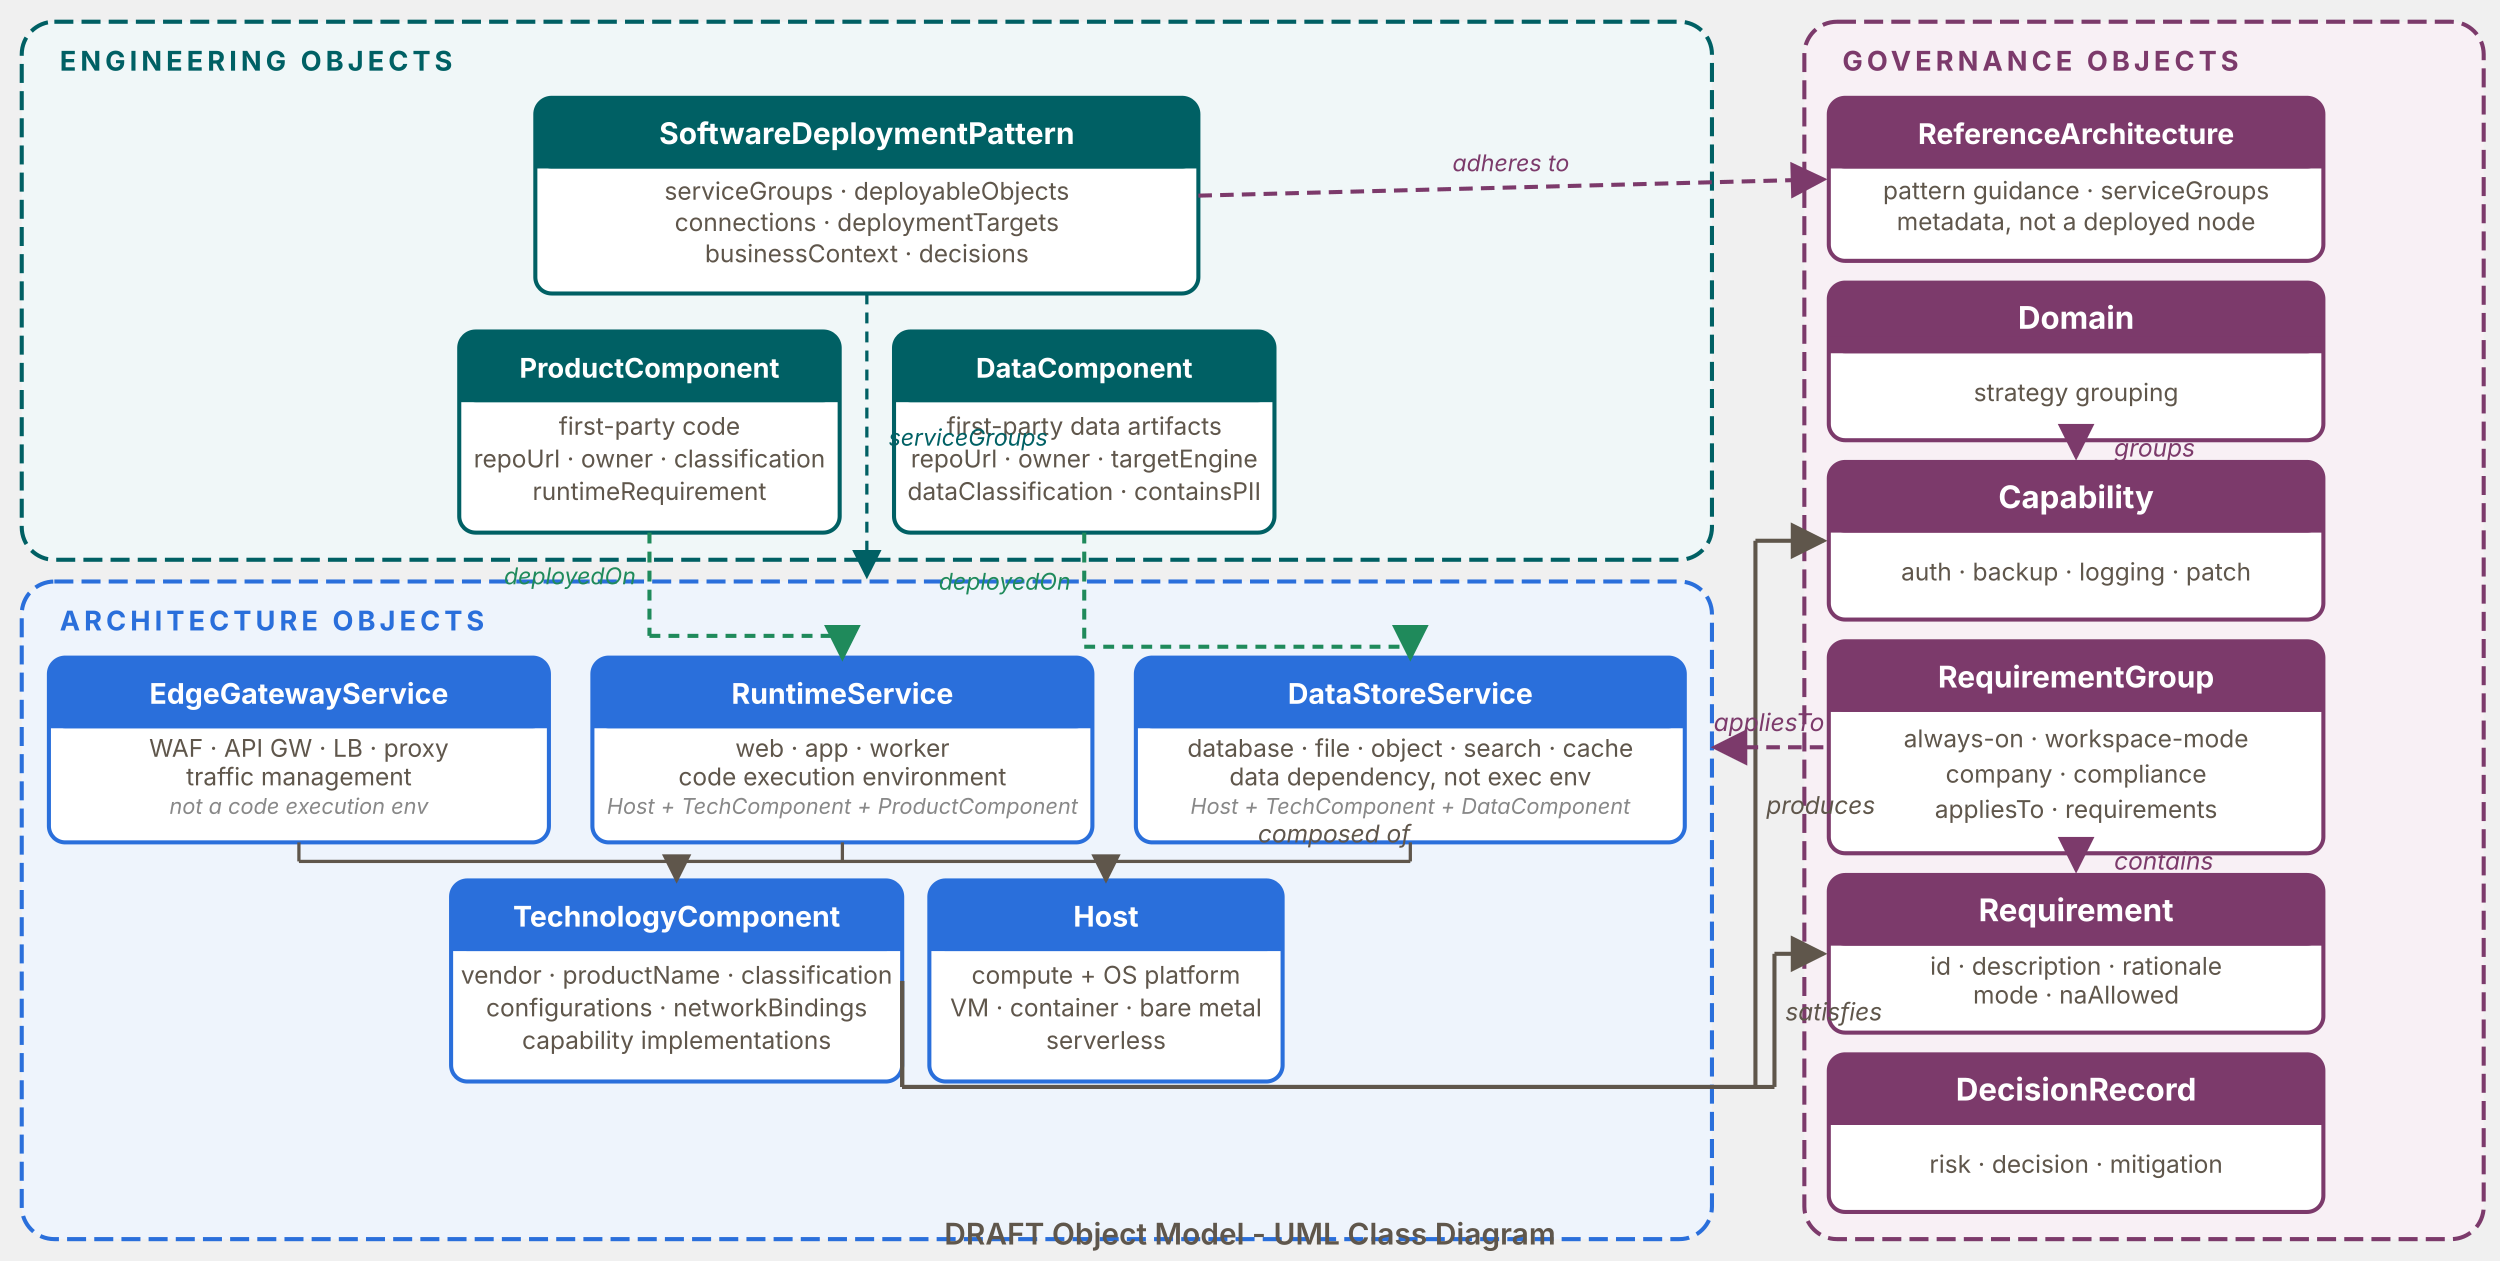
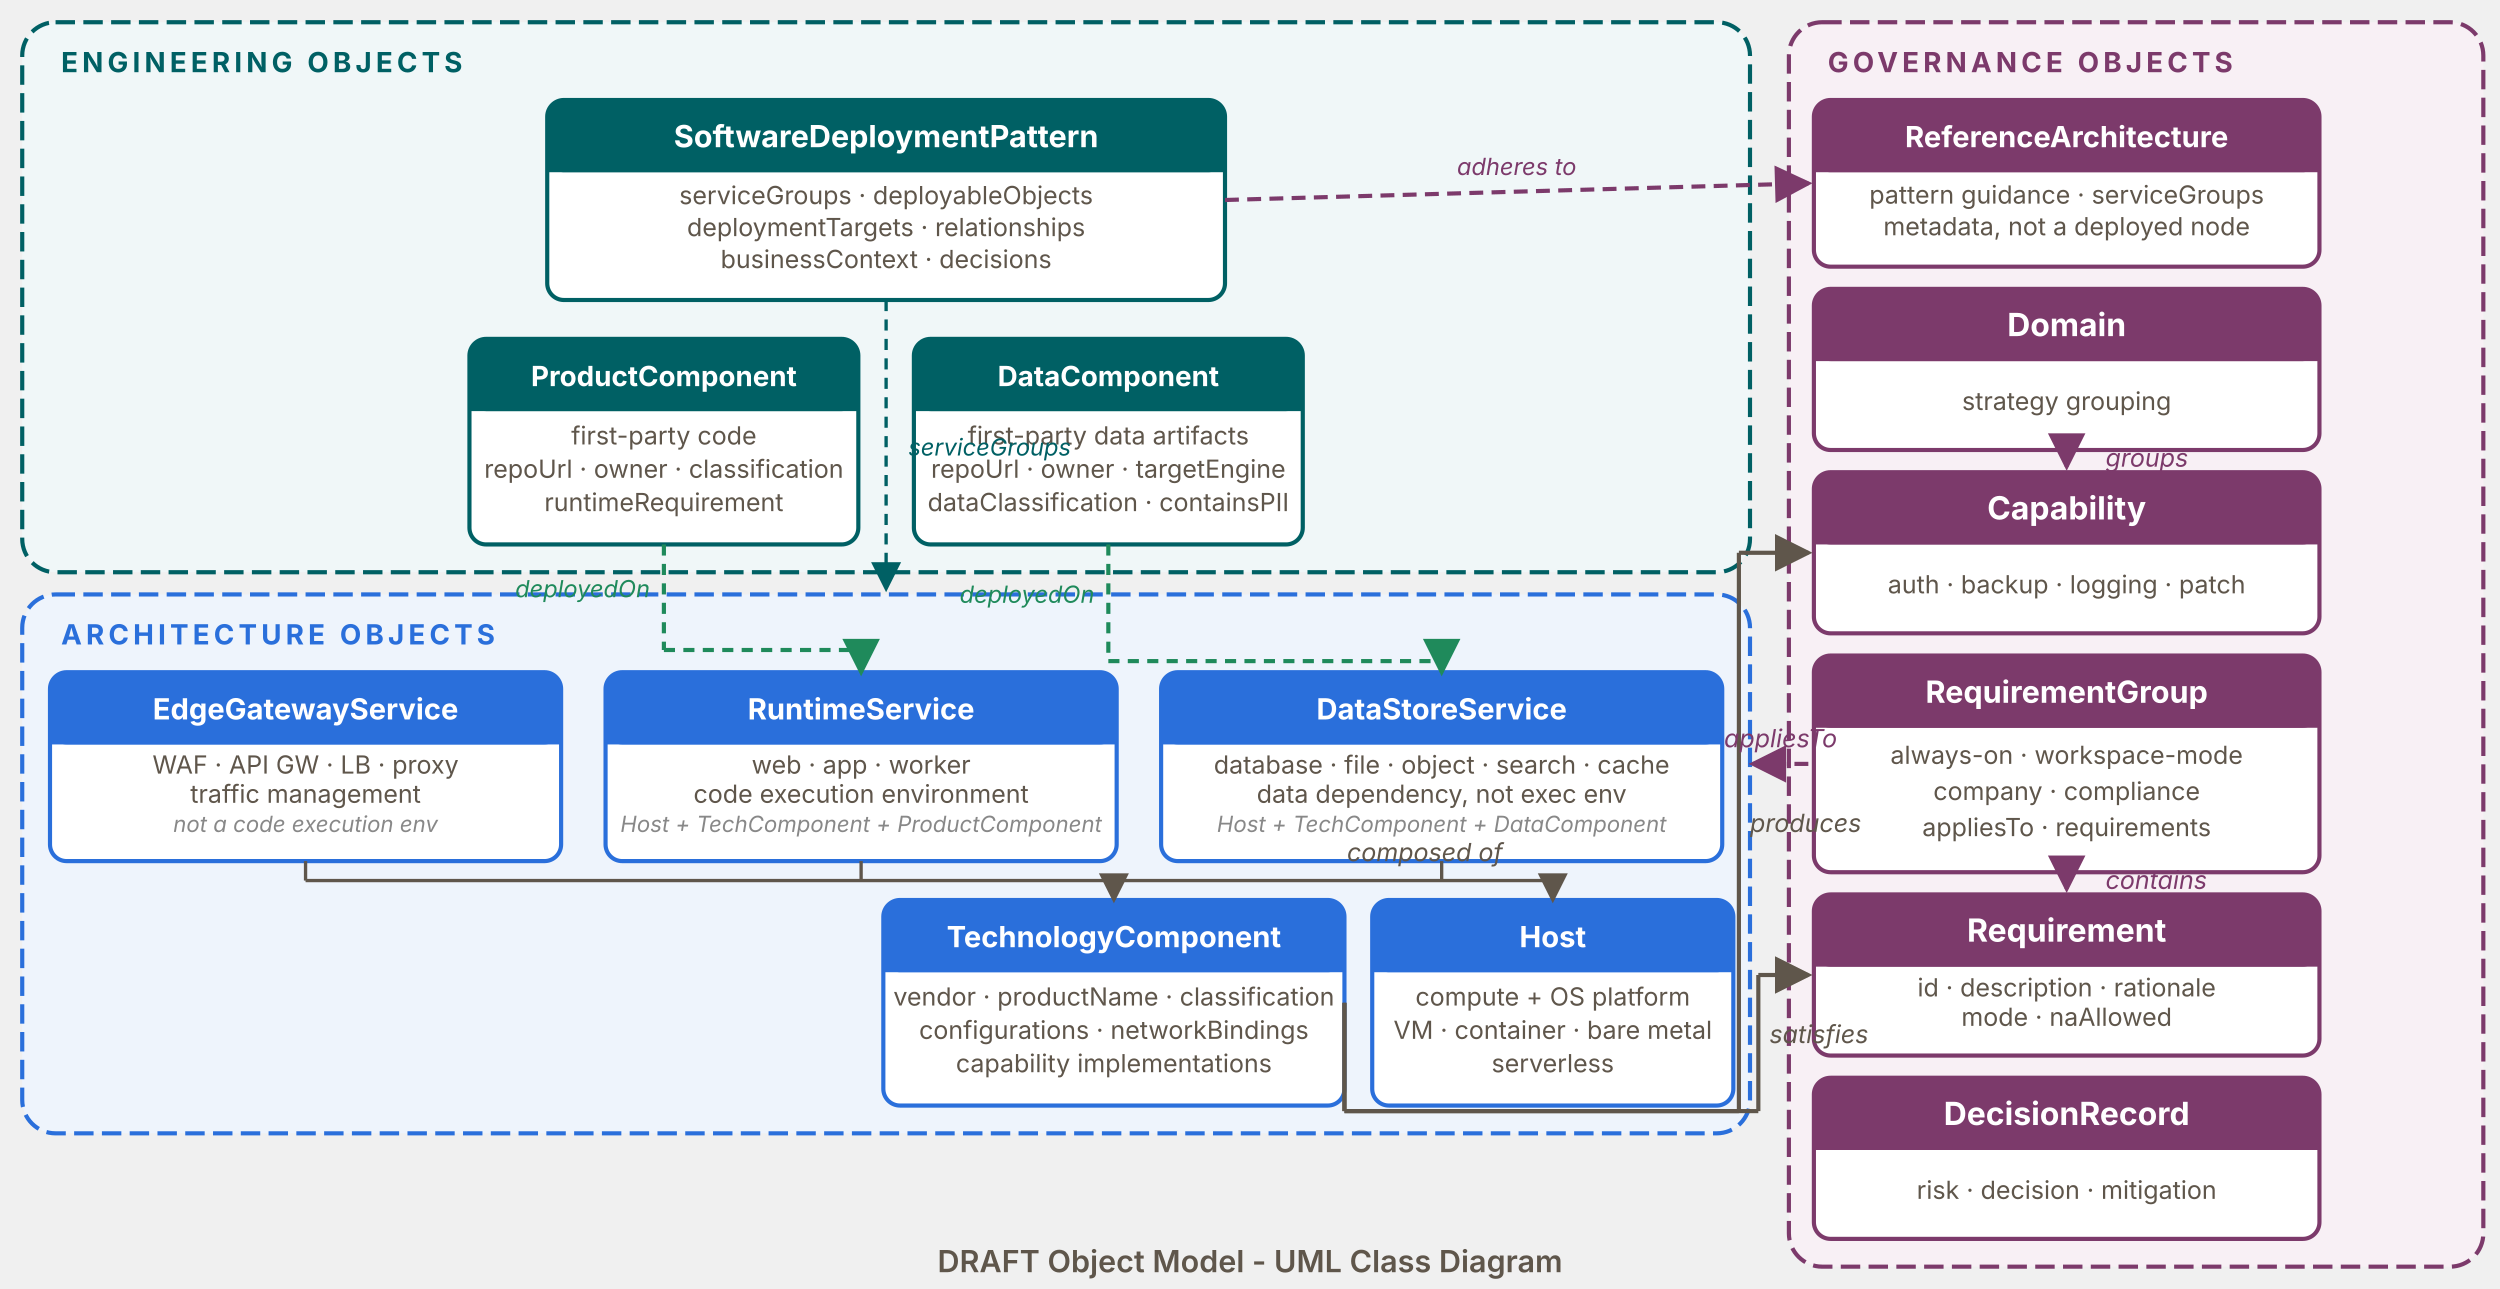
- <svg xmlns="http://www.w3.org/2000/svg" viewBox="0 0 920 464" width="920" height="464" font-family="Inter, ui-sans-serif, system-ui, sans-serif">
+ <svg xmlns="http://www.w3.org/2000/svg" viewBox="0 0 900 464" width="900" height="464" font-family="Inter, ui-sans-serif, system-ui, sans-serif">
  <defs>
    <marker id="arr" markerWidth="9" markerHeight="9" refX="8" refY="4.5" orient="auto">
      <polygon points="0 0, 9 4.5, 0 9" fill="#5f564b" />
    </marker>
    <marker id="arr-p" markerWidth="9" markerHeight="9" refX="8" refY="4.5" orient="auto">
      <polygon points="0 0, 9 4.5, 0 9" fill="#7c3a6b" />
    </marker>
    <marker id="arr-g" markerWidth="9" markerHeight="9" refX="8" refY="4.5" orient="auto">
      <polygon points="0 0, 9 4.5, 0 9" fill="#1f8a5b" />
    </marker>
    <marker id="arr-e" markerWidth="9" markerHeight="9" refX="8" refY="4.5" orient="auto">
      <polygon points="0 0, 9 4.5, 0 9" fill="#006064" />
    </marker>
  </defs>
  <rect x="8" y="8" width="622" height="198" rx="12" fill="#f0f7f8" stroke="#006064" stroke-width="1.5" stroke-dasharray="7 3" />
  <text x="22.0" y="26.0" font-size="10" fill="#006064" text-anchor="start" font-weight="700" letter-spacing="1.5">ENGINEERING OBJECTS</text>
-   <rect x="8" y="214" width="622" height="242" rx="12" fill="#eef4fc" stroke="#2a6fdb" stroke-width="1.5" stroke-dasharray="7 3" />
+   <rect x="8" y="214" width="622" height="194" rx="12" fill="#eef4fc" stroke="#2a6fdb" stroke-width="1.5" stroke-dasharray="7 3" />
  <text x="22.0" y="232.0" font-size="10" fill="#2a6fdb" text-anchor="start" font-weight="700" letter-spacing="1.5">ARCHITECTURE OBJECTS</text>
-   <rect x="664" y="8" width="250" height="448" rx="12" fill="#f8f0f5" stroke="#7c3a6b" stroke-width="1.5" stroke-dasharray="7 3" />
-   <text x="678.0" y="26.0" font-size="10" fill="#7c3a6b" text-anchor="start" font-weight="700" letter-spacing="1.5">GOVERNANCE OBJECTS</text>
+   <rect x="644" y="8" width="250" height="448" rx="12" fill="#f8f0f5" stroke="#7c3a6b" stroke-width="1.5" stroke-dasharray="7 3" />
+   <text x="658.0" y="26.0" font-size="10" fill="#7c3a6b" text-anchor="start" font-weight="700" letter-spacing="1.5">GOVERNANCE OBJECTS</text>
  <rect x="197.0" y="36.0" width="244" height="72" rx="6" fill="white" stroke="#006064" stroke-width="1.5" />
  <rect x="197.0" y="36.0" width="244" height="26" rx="6" fill="#006064" />
  <rect x="197.0" y="56.0" width="244" height="6" fill="#006064" />
  <text x="319.0" y="53.0" font-size="11" fill="white" text-anchor="middle" font-weight="700">SoftwareDeploymentPattern</text>
  <text x="319.0" y="73.5" font-size="9" fill="#5f564b" text-anchor="middle">serviceGroups · deployableObjects</text>
-   <text x="319.0" y="85.0" font-size="9" fill="#5f564b" text-anchor="middle">connections · deploymentTargets</text>
+   <text x="319.0" y="85.0" font-size="9" fill="#5f564b" text-anchor="middle">deploymentTargets · relationships</text>
  <text x="319.0" y="96.5" font-size="9" fill="#5f564b" text-anchor="middle">businessContext · decisions</text>
  <rect x="169.0" y="122.0" width="140" height="74" rx="6" fill="white" stroke="#006064" stroke-width="1.5" />
  <rect x="169.0" y="122.0" width="140" height="26" rx="6" fill="#006064" />
  <rect x="169.0" y="142.0" width="140" height="6" fill="#006064" />
  <text x="239.0" y="139.0" font-size="10" fill="white" text-anchor="middle" font-weight="700">ProductComponent</text>
  <text x="239.0" y="160.0" font-size="9" fill="#5f564b" text-anchor="middle">first-party code</text>
  <text x="239.0" y="172.0" font-size="9" fill="#5f564b" text-anchor="middle">repoUrl · owner · classification</text>
  <text x="239.0" y="184.0" font-size="9" fill="#5f564b" text-anchor="middle">runtimeRequirement</text>
  <rect x="329.0" y="122.0" width="140" height="74" rx="6" fill="white" stroke="#006064" stroke-width="1.5" />
  <rect x="329.0" y="122.0" width="140" height="26" rx="6" fill="#006064" />
  <rect x="329.0" y="142.0" width="140" height="6" fill="#006064" />
  <text x="399.0" y="139.0" font-size="10" fill="white" text-anchor="middle" font-weight="700">DataComponent</text>
  <text x="399.0" y="160.0" font-size="9" fill="#5f564b" text-anchor="middle">first-party data artifacts</text>
  <text x="399.0" y="172.0" font-size="9" fill="#5f564b" text-anchor="middle">repoUrl · owner · targetEngine</text>
  <text x="399.0" y="184.0" font-size="9" fill="#5f564b" text-anchor="middle">dataClassification · containsPII</text>
  <rect x="18.0" y="242.0" width="184" height="68" rx="6" fill="white" stroke="#2a6fdb" stroke-width="1.5" />
  <rect x="18.0" y="242.0" width="184" height="26" rx="6" fill="#2a6fdb" />
  <rect x="18.0" y="262.0" width="184" height="6" fill="#2a6fdb" />
  <text x="110.0" y="259.0" font-size="10.5" fill="white" text-anchor="middle" font-weight="700">EdgeGatewayService</text>
  <text x="110.0" y="278.5" font-size="9" fill="#5f564b" text-anchor="middle">WAF · API GW · LB · proxy</text>
  <text x="110.0" y="289.0" font-size="9" fill="#5f564b" text-anchor="middle">traffic management</text>
  <text x="110.0" y="299.5" font-size="8" fill="#888" text-anchor="middle" font-style="italic">not a code execution env</text>
  <rect x="218.0" y="242.0" width="184" height="68" rx="6" fill="white" stroke="#2a6fdb" stroke-width="1.5" />
  <rect x="218.0" y="242.0" width="184" height="26" rx="6" fill="#2a6fdb" />
  <rect x="218.0" y="262.0" width="184" height="6" fill="#2a6fdb" />
  <text x="310.0" y="259.0" font-size="10.5" fill="white" text-anchor="middle" font-weight="700">RuntimeService</text>
  <text x="310.0" y="278.5" font-size="9" fill="#5f564b" text-anchor="middle">web · app · worker</text>
  <text x="310.0" y="289.0" font-size="9" fill="#5f564b" text-anchor="middle">code execution environment</text>
  <text x="310.0" y="299.5" font-size="8" fill="#888" text-anchor="middle" font-style="italic">Host + TechComponent + ProductComponent</text>
  <rect x="418.0" y="242.0" width="202" height="68" rx="6" fill="white" stroke="#2a6fdb" stroke-width="1.5" />
  <rect x="418.0" y="242.0" width="202" height="26" rx="6" fill="#2a6fdb" />
  <rect x="418.0" y="262.0" width="202" height="6" fill="#2a6fdb" />
  <text x="519.0" y="259.0" font-size="10.5" fill="white" text-anchor="middle" font-weight="700">DataStoreService</text>
  <text x="519.0" y="278.5" font-size="9" fill="#5f564b" text-anchor="middle">database · file · object · search · cache</text>
  <text x="519.0" y="289.0" font-size="9" fill="#5f564b" text-anchor="middle">data dependency, not exec env</text>
  <text x="519.0" y="299.5" font-size="8" fill="#888" text-anchor="middle" font-style="italic">Host + TechComponent + DataComponent</text>
-   <rect x="166.0" y="324.0" width="166" height="74" rx="6" fill="white" stroke="#2a6fdb" stroke-width="1.5" />
-   <rect x="166.0" y="324.0" width="166" height="26" rx="6" fill="#2a6fdb" />
-   <rect x="166.0" y="344.0" width="166" height="6" fill="#2a6fdb" />
-   <text x="249.0" y="341.0" font-size="10.5" fill="white" text-anchor="middle" font-weight="700">TechnologyComponent</text>
-   <text x="249.0" y="362.0" font-size="9" fill="#5f564b" text-anchor="middle">vendor · productName · classification</text>
-   <text x="249.0" y="374.0" font-size="9" fill="#5f564b" text-anchor="middle">configurations · networkBindings</text>
-   <text x="249.0" y="386.0" font-size="9" fill="#5f564b" text-anchor="middle">capability implementations</text>
-   <rect x="342.0" y="324.0" width="130" height="74" rx="6" fill="white" stroke="#2a6fdb" stroke-width="1.5" />
-   <rect x="342.0" y="324.0" width="130" height="26" rx="6" fill="#2a6fdb" />
-   <rect x="342.0" y="344.0" width="130" height="6" fill="#2a6fdb" />
-   <text x="407.0" y="341.0" font-size="10.5" fill="white" text-anchor="middle" font-weight="700">Host</text>
-   <text x="407.0" y="362.0" font-size="9" fill="#5f564b" text-anchor="middle">compute + OS platform</text>
-   <text x="407.0" y="374.0" font-size="9" fill="#5f564b" text-anchor="middle">VM · container · bare metal</text>
-   <text x="407.0" y="386.0" font-size="9" fill="#5f564b" text-anchor="middle">serverless</text>
-   <rect x="673.0" y="36.0" width="182" height="60" rx="6" fill="white" stroke="#7c3a6b" stroke-width="1.5" />
-   <rect x="673.0" y="36.0" width="182" height="26" rx="6" fill="#7c3a6b" />
-   <rect x="673.0" y="56.0" width="182" height="6" fill="#7c3a6b" />
-   <text x="764.0" y="53.0" font-size="10.5" fill="white" text-anchor="middle" font-weight="700">ReferenceArchitecture</text>
-   <text x="764.0" y="73.3" font-size="9" fill="#5f564b" text-anchor="middle">pattern guidance · serviceGroups</text>
-   <text x="764.0" y="84.7" font-size="9" fill="#5f564b" text-anchor="middle">metadata, not a deployed node</text>
-   <rect x="673.0" y="104.0" width="182" height="58" rx="6" fill="white" stroke="#7c3a6b" stroke-width="1.5" />
-   <rect x="673.0" y="104.0" width="182" height="26" rx="6" fill="#7c3a6b" />
-   <rect x="673.0" y="124.0" width="182" height="6" fill="#7c3a6b" />
-   <text x="764.0" y="121.0" font-size="11.5" fill="white" text-anchor="middle" font-weight="700">Domain</text>
-   <text x="764.0" y="147.6" font-size="9" fill="#5f564b" text-anchor="middle">strategy grouping</text>
-   <rect x="673.0" y="170.0" width="182" height="58" rx="6" fill="white" stroke="#7c3a6b" stroke-width="1.5" />
-   <rect x="673.0" y="170.0" width="182" height="26" rx="6" fill="#7c3a6b" />
-   <rect x="673.0" y="190.0" width="182" height="6" fill="#7c3a6b" />
-   <text x="764.0" y="187.0" font-size="11.5" fill="white" text-anchor="middle" font-weight="700">Capability</text>
-   <text x="764.0" y="213.6" font-size="9" fill="#5f564b" text-anchor="middle">auth · backup · logging · patch</text>
-   <rect x="673.0" y="236.0" width="182" height="78" rx="6" fill="white" stroke="#7c3a6b" stroke-width="1.5" />
-   <rect x="673.0" y="236.0" width="182" height="26" rx="6" fill="#7c3a6b" />
-   <rect x="673.0" y="256.0" width="182" height="6" fill="#7c3a6b" />
-   <text x="764.0" y="253.0" font-size="11" fill="white" text-anchor="middle" font-weight="700">RequirementGroup</text>
-   <text x="764.0" y="275.0" font-size="9" fill="#5f564b" text-anchor="middle">always-on · workspace-mode</text>
-   <text x="764.0" y="288.0" font-size="9" fill="#5f564b" text-anchor="middle">company · compliance</text>
-   <text x="764.0" y="301.0" font-size="9" fill="#5f564b" text-anchor="middle">appliesTo · requirements</text>
-   <rect x="673.0" y="322.0" width="182" height="58" rx="6" fill="white" stroke="#7c3a6b" stroke-width="1.5" />
-   <rect x="673.0" y="322.0" width="182" height="26" rx="6" fill="#7c3a6b" />
-   <rect x="673.0" y="342.0" width="182" height="6" fill="#7c3a6b" />
-   <text x="764.0" y="339.0" font-size="11.5" fill="white" text-anchor="middle" font-weight="700">Requirement</text>
-   <text x="764.0" y="358.7" font-size="9" fill="#5f564b" text-anchor="middle">id · description · rationale</text>
-   <text x="764.0" y="369.3" font-size="9" fill="#5f564b" text-anchor="middle">mode · naAllowed</text>
-   <rect x="673.0" y="388.0" width="182" height="58" rx="6" fill="white" stroke="#7c3a6b" stroke-width="1.5" />
-   <rect x="673.0" y="388.0" width="182" height="26" rx="6" fill="#7c3a6b" />
-   <rect x="673.0" y="408.0" width="182" height="6" fill="#7c3a6b" />
-   <text x="764.0" y="405.0" font-size="11.5" fill="white" text-anchor="middle" font-weight="700">DecisionRecord</text>
-   <text x="764.0" y="431.6" font-size="9" fill="#5f564b" text-anchor="middle">risk · decision · mitigation</text>
-   <line x1="441.0" y1="72.0" x2="671.0" y2="66.0" stroke="#7c3a6b" stroke-width="1.5" stroke-dasharray="5 3" marker-end="url(#arr-p)" />
-   <text x="556.0" y="63.0" font-size="8.5" fill="#7c3a6b" text-anchor="middle" font-style="italic">adheres to</text>
+   <rect x="318.0" y="324.0" width="166" height="74" rx="6" fill="white" stroke="#2a6fdb" stroke-width="1.5" />
+   <rect x="318.0" y="324.0" width="166" height="26" rx="6" fill="#2a6fdb" />
+   <rect x="318.0" y="344.0" width="166" height="6" fill="#2a6fdb" />
+   <text x="401.0" y="341.0" font-size="10.5" fill="white" text-anchor="middle" font-weight="700">TechnologyComponent</text>
+   <text x="401.0" y="362.0" font-size="9" fill="#5f564b" text-anchor="middle">vendor · productName · classification</text>
+   <text x="401.0" y="374.0" font-size="9" fill="#5f564b" text-anchor="middle">configurations · networkBindings</text>
+   <text x="401.0" y="386.0" font-size="9" fill="#5f564b" text-anchor="middle">capability implementations</text>
+   <rect x="494.0" y="324.0" width="130" height="74" rx="6" fill="white" stroke="#2a6fdb" stroke-width="1.5" />
+   <rect x="494.0" y="324.0" width="130" height="26" rx="6" fill="#2a6fdb" />
+   <rect x="494.0" y="344.0" width="130" height="6" fill="#2a6fdb" />
+   <text x="559.0" y="341.0" font-size="10.5" fill="white" text-anchor="middle" font-weight="700">Host</text>
+   <text x="559.0" y="362.0" font-size="9" fill="#5f564b" text-anchor="middle">compute + OS platform</text>
+   <text x="559.0" y="374.0" font-size="9" fill="#5f564b" text-anchor="middle">VM · container · bare metal</text>
+   <text x="559.0" y="386.0" font-size="9" fill="#5f564b" text-anchor="middle">serverless</text>
+   <rect x="653.0" y="36.0" width="182" height="60" rx="6" fill="white" stroke="#7c3a6b" stroke-width="1.5" />
+   <rect x="653.0" y="36.0" width="182" height="26" rx="6" fill="#7c3a6b" />
+   <rect x="653.0" y="56.0" width="182" height="6" fill="#7c3a6b" />
+   <text x="744.0" y="53.0" font-size="10.5" fill="white" text-anchor="middle" font-weight="700">ReferenceArchitecture</text>
+   <text x="744.0" y="73.3" font-size="9" fill="#5f564b" text-anchor="middle">pattern guidance · serviceGroups</text>
+   <text x="744.0" y="84.7" font-size="9" fill="#5f564b" text-anchor="middle">metadata, not a deployed node</text>
+   <rect x="653.0" y="104.0" width="182" height="58" rx="6" fill="white" stroke="#7c3a6b" stroke-width="1.5" />
+   <rect x="653.0" y="104.0" width="182" height="26" rx="6" fill="#7c3a6b" />
+   <rect x="653.0" y="124.0" width="182" height="6" fill="#7c3a6b" />
+   <text x="744.0" y="121.0" font-size="11.5" fill="white" text-anchor="middle" font-weight="700">Domain</text>
+   <text x="744.0" y="147.6" font-size="9" fill="#5f564b" text-anchor="middle">strategy grouping</text>
+   <rect x="653.0" y="170.0" width="182" height="58" rx="6" fill="white" stroke="#7c3a6b" stroke-width="1.5" />
+   <rect x="653.0" y="170.0" width="182" height="26" rx="6" fill="#7c3a6b" />
+   <rect x="653.0" y="190.0" width="182" height="6" fill="#7c3a6b" />
+   <text x="744.0" y="187.0" font-size="11.5" fill="white" text-anchor="middle" font-weight="700">Capability</text>
+   <text x="744.0" y="213.6" font-size="9" fill="#5f564b" text-anchor="middle">auth · backup · logging · patch</text>
+   <rect x="653.0" y="236.0" width="182" height="78" rx="6" fill="white" stroke="#7c3a6b" stroke-width="1.5" />
+   <rect x="653.0" y="236.0" width="182" height="26" rx="6" fill="#7c3a6b" />
+   <rect x="653.0" y="256.0" width="182" height="6" fill="#7c3a6b" />
+   <text x="744.0" y="253.0" font-size="11" fill="white" text-anchor="middle" font-weight="700">RequirementGroup</text>
+   <text x="744.0" y="275.0" font-size="9" fill="#5f564b" text-anchor="middle">always-on · workspace-mode</text>
+   <text x="744.0" y="288.0" font-size="9" fill="#5f564b" text-anchor="middle">company · compliance</text>
+   <text x="744.0" y="301.0" font-size="9" fill="#5f564b" text-anchor="middle">appliesTo · requirements</text>
+   <rect x="653.0" y="322.0" width="182" height="58" rx="6" fill="white" stroke="#7c3a6b" stroke-width="1.5" />
+   <rect x="653.0" y="322.0" width="182" height="26" rx="6" fill="#7c3a6b" />
+   <rect x="653.0" y="342.0" width="182" height="6" fill="#7c3a6b" />
+   <text x="744.0" y="339.0" font-size="11.5" fill="white" text-anchor="middle" font-weight="700">Requirement</text>
+   <text x="744.0" y="358.7" font-size="9" fill="#5f564b" text-anchor="middle">id · description · rationale</text>
+   <text x="744.0" y="369.3" font-size="9" fill="#5f564b" text-anchor="middle">mode · naAllowed</text>
+   <rect x="653.0" y="388.0" width="182" height="58" rx="6" fill="white" stroke="#7c3a6b" stroke-width="1.5" />
+   <rect x="653.0" y="388.0" width="182" height="26" rx="6" fill="#7c3a6b" />
+   <rect x="653.0" y="408.0" width="182" height="6" fill="#7c3a6b" />
+   <text x="744.0" y="405.0" font-size="11.5" fill="white" text-anchor="middle" font-weight="700">DecisionRecord</text>
+   <text x="744.0" y="431.6" font-size="9" fill="#5f564b" text-anchor="middle">risk · decision · mitigation</text>
+   <line x1="441.0" y1="72.0" x2="651.0" y2="66.0" stroke="#7c3a6b" stroke-width="1.5" stroke-dasharray="5 3" marker-end="url(#arr-p)" />
+   <text x="546.0" y="63.0" font-size="8.5" fill="#7c3a6b" text-anchor="middle" font-style="italic">adheres to</text>
  <line x1="319.0" y1="108.0" x2="319.0" y2="212.0" stroke="#006064" stroke-width="1.2" stroke-dasharray="4 3" marker-end="url(#arr-e)" />
  <text x="327.0" y="164.0" font-size="8.5" fill="#006064" text-anchor="start" font-style="italic">serviceGroups</text>
  <line x1="239.0" y1="196.0" x2="239.0" y2="234.0" stroke="#1f8a5b" stroke-width="1.5" stroke-dasharray="4 3" />
  <line x1="239.0" y1="234.0" x2="310.0" y2="234.0" stroke="#1f8a5b" stroke-width="1.5" stroke-dasharray="4 3" />
  <line x1="310.0" y1="234.0" x2="310.0" y2="242.0" stroke="#1f8a5b" stroke-width="1.5" stroke-dasharray="4 3" marker-end="url(#arr-g)" />
  <text x="234.0" y="215.0" font-size="8.5" fill="#1f8a5b" text-anchor="end" font-style="italic">deployedOn</text>
  <line x1="399.0" y1="196.0" x2="399.0" y2="238.0" stroke="#1f8a5b" stroke-width="1.5" stroke-dasharray="4 3" />
  <line x1="399.0" y1="238.0" x2="519.0" y2="238.0" stroke="#1f8a5b" stroke-width="1.5" stroke-dasharray="4 3" />
  <line x1="519.0" y1="238.0" x2="519.0" y2="242.0" stroke="#1f8a5b" stroke-width="1.5" stroke-dasharray="4 3" marker-end="url(#arr-g)" />
  <text x="394.0" y="217.0" font-size="8.5" fill="#1f8a5b" text-anchor="end" font-style="italic">deployedOn</text>
  <line x1="110.0" y1="310.0" x2="110.0" y2="317.0" stroke="#5f564b" stroke-width="1.2" />
  <line x1="310.0" y1="310.0" x2="310.0" y2="317.0" stroke="#5f564b" stroke-width="1.2" />
  <line x1="519.0" y1="310.0" x2="519.0" y2="317.0" stroke="#5f564b" stroke-width="1.2" />
-   <line x1="110.0" y1="317.0" x2="519.0" y2="317.0" stroke="#5f564b" stroke-width="1.2" />
-   <line x1="249.0" y1="317.0" x2="249.0" y2="324.0" stroke="#5f564b" stroke-width="1.2" marker-end="url(#arr)" />
-   <line x1="407.0" y1="317.0" x2="407.0" y2="324.0" stroke="#5f564b" stroke-width="1.2" marker-end="url(#arr)" />
-   <text x="519.0" y="310.0" font-size="9" fill="#5f564b" text-anchor="end" font-style="italic">composed of</text>
-   <line x1="332.0" y1="361.0" x2="332.0" y2="400.0" stroke="#5f564b" stroke-width="1.5" />
-   <line x1="332.0" y1="400.0" x2="646.0" y2="400.0" stroke="#5f564b" stroke-width="1.5" />
-   <line x1="646.0" y1="400.0" x2="646.0" y2="199.0" stroke="#5f564b" stroke-width="1.5" />
-   <line x1="646.0" y1="199.0" x2="671.0" y2="199.0" stroke="#5f564b" stroke-width="1.5" marker-end="url(#arr)" />
-   <text x="650.0" y="299.5" font-size="9" fill="#5f564b" text-anchor="start" font-style="italic">produces</text>
-   <line x1="332.0" y1="361.0" x2="332.0" y2="400.0" stroke="#5f564b" stroke-width="1.5" />
-   <line x1="332.0" y1="400.0" x2="653.0" y2="400.0" stroke="#5f564b" stroke-width="1.5" />
-   <line x1="653.0" y1="400.0" x2="653.0" y2="351.0" stroke="#5f564b" stroke-width="1.5" />
-   <line x1="653.0" y1="351.0" x2="671.0" y2="351.0" stroke="#5f564b" stroke-width="1.5" marker-end="url(#arr)" />
-   <text x="657.0" y="375.5" font-size="9" fill="#5f564b" text-anchor="start" font-style="italic">satisfies</text>
-   <line x1="764.0" y1="162.0" x2="764.0" y2="168.0" stroke="#7c3a6b" stroke-width="1.5" marker-end="url(#arr-p)" />
-   <text x="778.0" y="168.0" font-size="9" fill="#7c3a6b" text-anchor="start" font-style="italic">groups</text>
-   <line x1="764.0" y1="314.0" x2="764.0" y2="320.0" stroke="#7c3a6b" stroke-width="1.5" marker-end="url(#arr-p)" />
-   <text x="778.0" y="320.0" font-size="9" fill="#7c3a6b" text-anchor="start" font-style="italic">contains</text>
-   <line x1="671.0" y1="275.0" x2="631.0" y2="275.0" stroke="#7c3a6b" stroke-width="1.5" stroke-dasharray="5 3" marker-end="url(#arr-p)" />
-   <text x="651.0" y="269.0" font-size="9" fill="#7c3a6b" text-anchor="middle" font-style="italic">appliesTo</text>
-   <text x="460" y="458.0" font-size="11" fill="#5f564b" text-anchor="middle" font-weight="600">DRAFT Object Model - UML Class Diagram</text>
+   <line x1="110.0" y1="317.0" x2="559.0" y2="317.0" stroke="#5f564b" stroke-width="1.2" />
+   <line x1="401.0" y1="317.0" x2="401.0" y2="324.0" stroke="#5f564b" stroke-width="1.2" marker-end="url(#arr)" />
+   <line x1="559.0" y1="317.0" x2="559.0" y2="324.0" stroke="#5f564b" stroke-width="1.2" marker-end="url(#arr)" />
+   <text x="541.0" y="310.0" font-size="9" fill="#5f564b" text-anchor="end" font-style="italic">composed of</text>
+   <line x1="484.0" y1="361.0" x2="484.0" y2="400.0" stroke="#5f564b" stroke-width="1.5" />
+   <line x1="484.0" y1="400.0" x2="626.0" y2="400.0" stroke="#5f564b" stroke-width="1.5" />
+   <line x1="626.0" y1="400.0" x2="626.0" y2="199.0" stroke="#5f564b" stroke-width="1.5" />
+   <line x1="626.0" y1="199.0" x2="651.0" y2="199.0" stroke="#5f564b" stroke-width="1.5" marker-end="url(#arr)" />
+   <text x="630.0" y="299.5" font-size="9" fill="#5f564b" text-anchor="start" font-style="italic">produces</text>
+   <line x1="484.0" y1="361.0" x2="484.0" y2="400.0" stroke="#5f564b" stroke-width="1.5" />
+   <line x1="484.0" y1="400.0" x2="633.0" y2="400.0" stroke="#5f564b" stroke-width="1.5" />
+   <line x1="633.0" y1="400.0" x2="633.0" y2="351.0" stroke="#5f564b" stroke-width="1.5" />
+   <line x1="633.0" y1="351.0" x2="651.0" y2="351.0" stroke="#5f564b" stroke-width="1.5" marker-end="url(#arr)" />
+   <text x="637.0" y="375.5" font-size="9" fill="#5f564b" text-anchor="start" font-style="italic">satisfies</text>
+   <line x1="744.0" y1="162.0" x2="744.0" y2="168.0" stroke="#7c3a6b" stroke-width="1.5" marker-end="url(#arr-p)" />
+   <text x="758.0" y="168.0" font-size="9" fill="#7c3a6b" text-anchor="start" font-style="italic">groups</text>
+   <line x1="744.0" y1="314.0" x2="744.0" y2="320.0" stroke="#7c3a6b" stroke-width="1.5" marker-end="url(#arr-p)" />
+   <text x="758.0" y="320.0" font-size="9" fill="#7c3a6b" text-anchor="start" font-style="italic">contains</text>
+   <line x1="651.0" y1="275.0" x2="631.0" y2="275.0" stroke="#7c3a6b" stroke-width="1.5" stroke-dasharray="5 3" marker-end="url(#arr-p)" />
+   <text x="641.0" y="269.0" font-size="9" fill="#7c3a6b" text-anchor="middle" font-style="italic">appliesTo</text>
+   <text x="450" y="458.0" font-size="11" fill="#5f564b" text-anchor="middle" font-weight="600">DRAFT Object Model - UML Class Diagram</text>
</svg>
